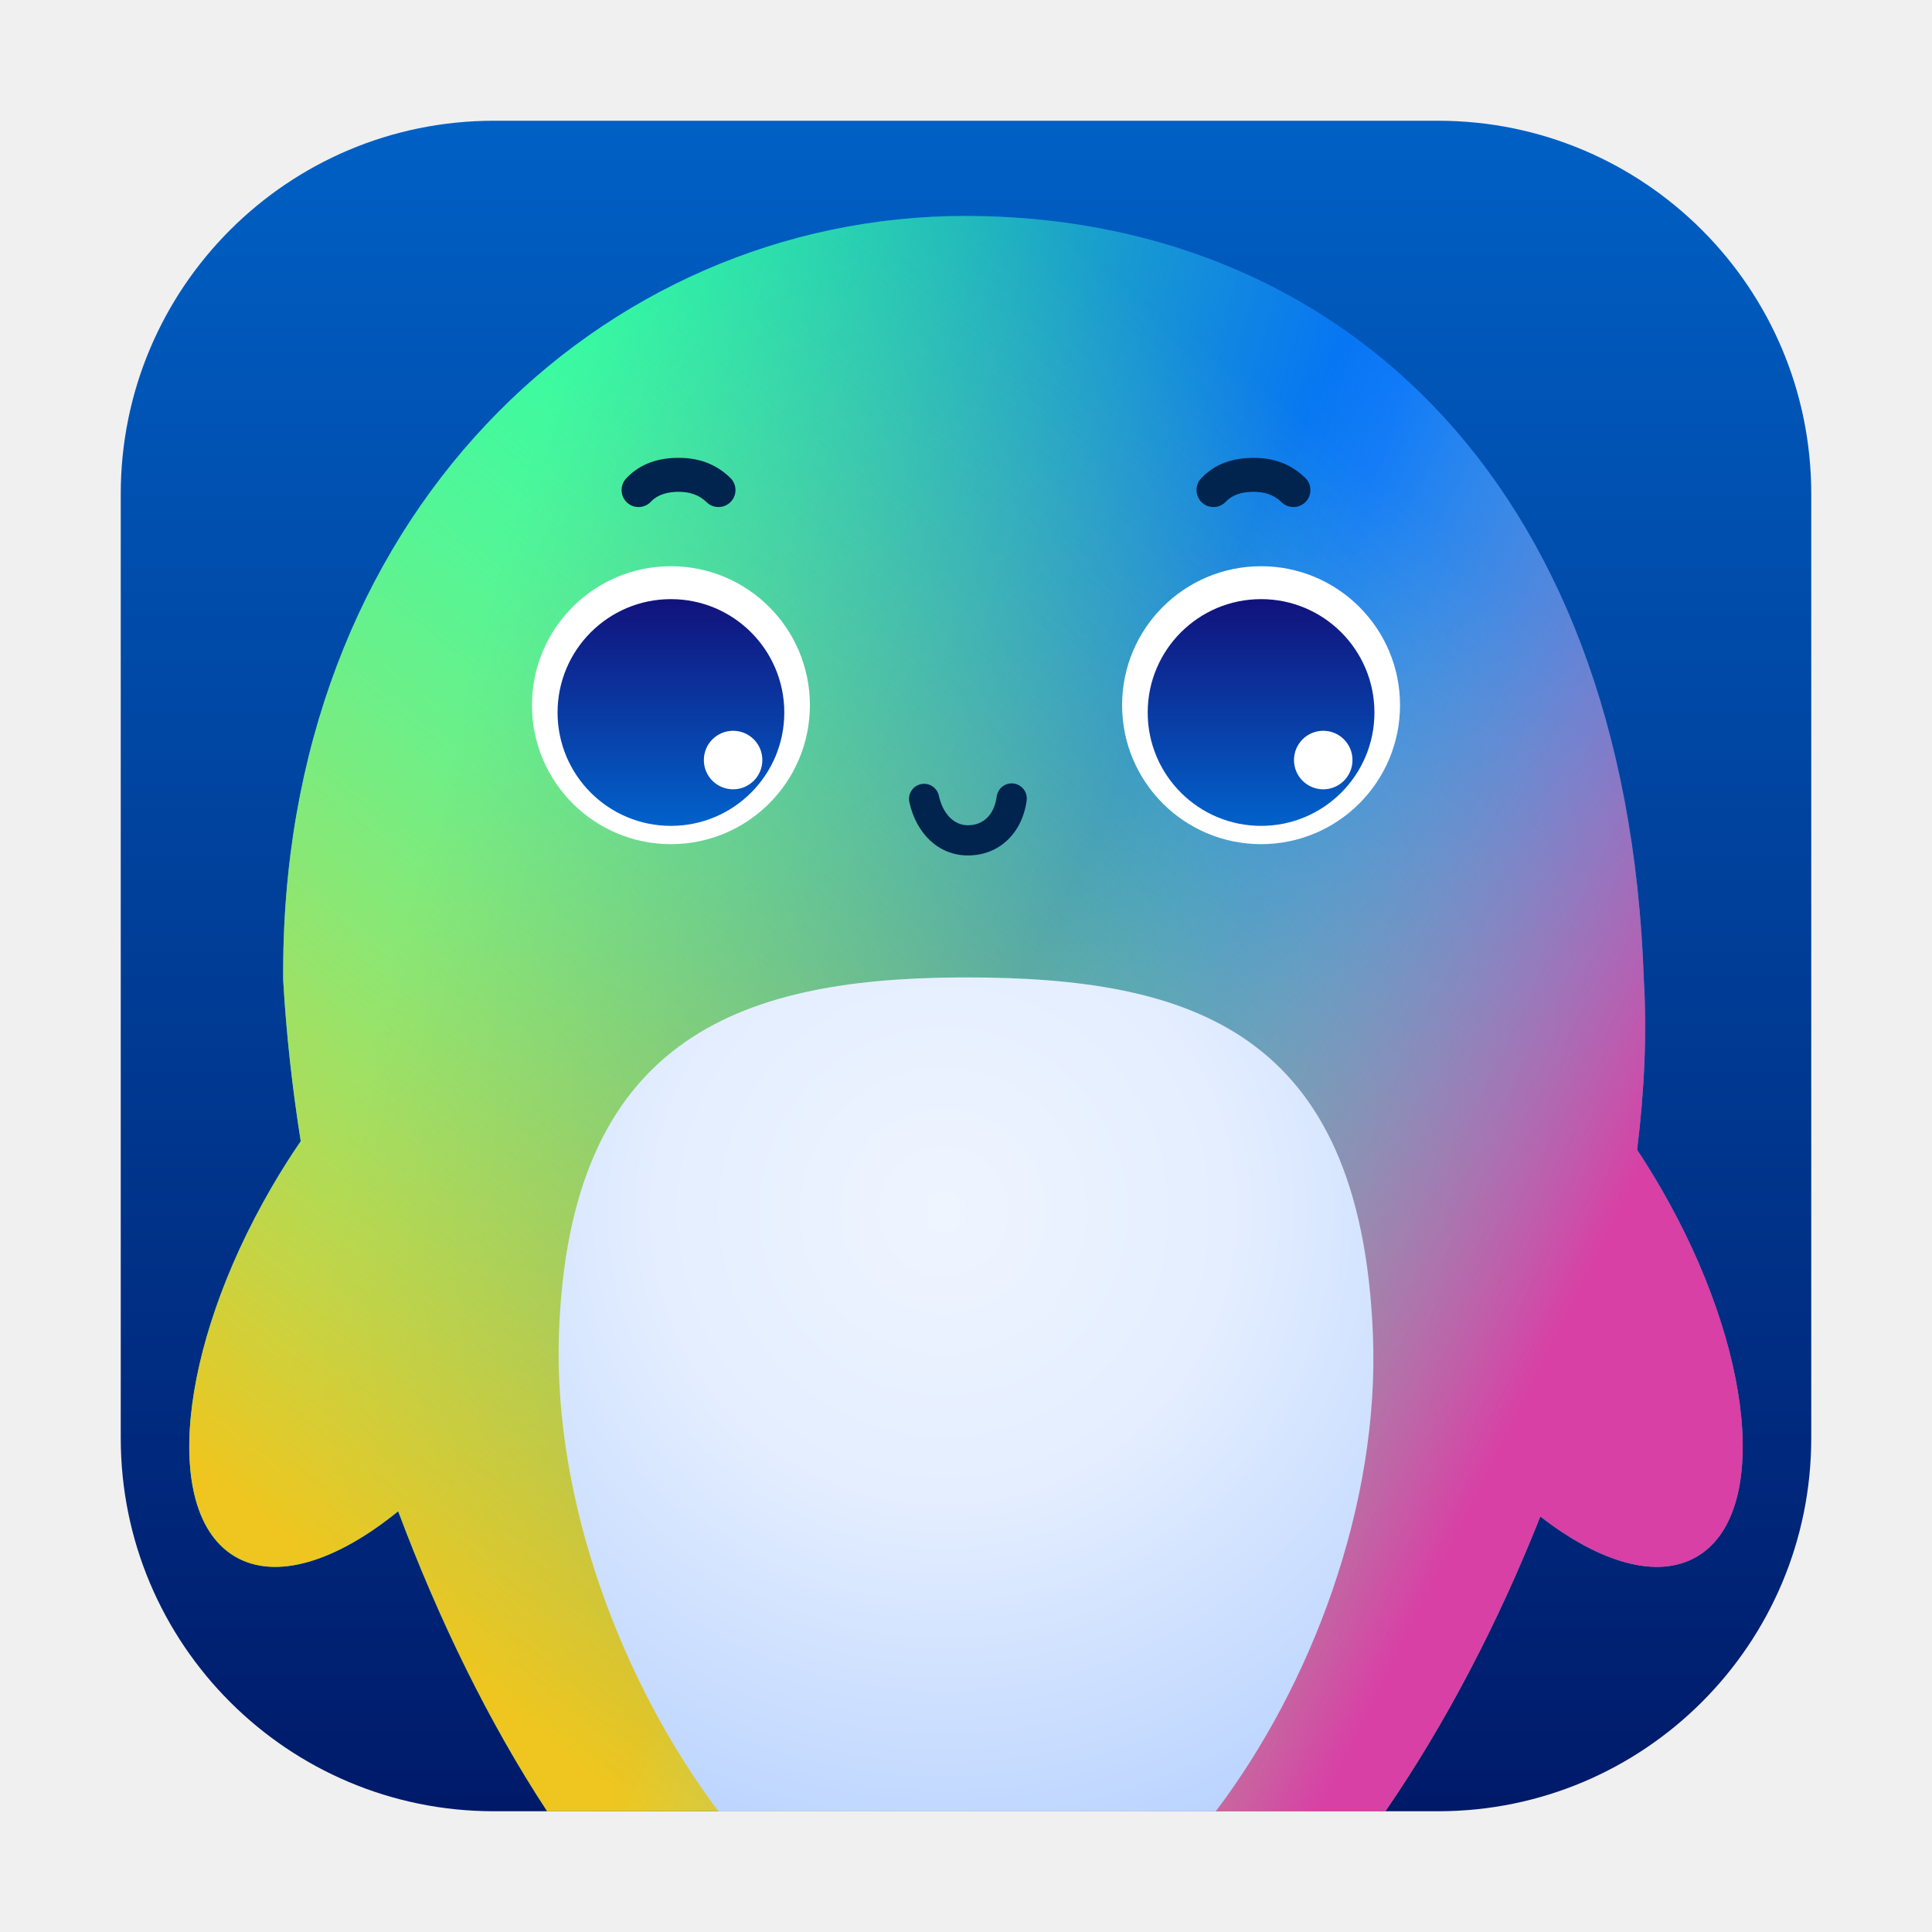
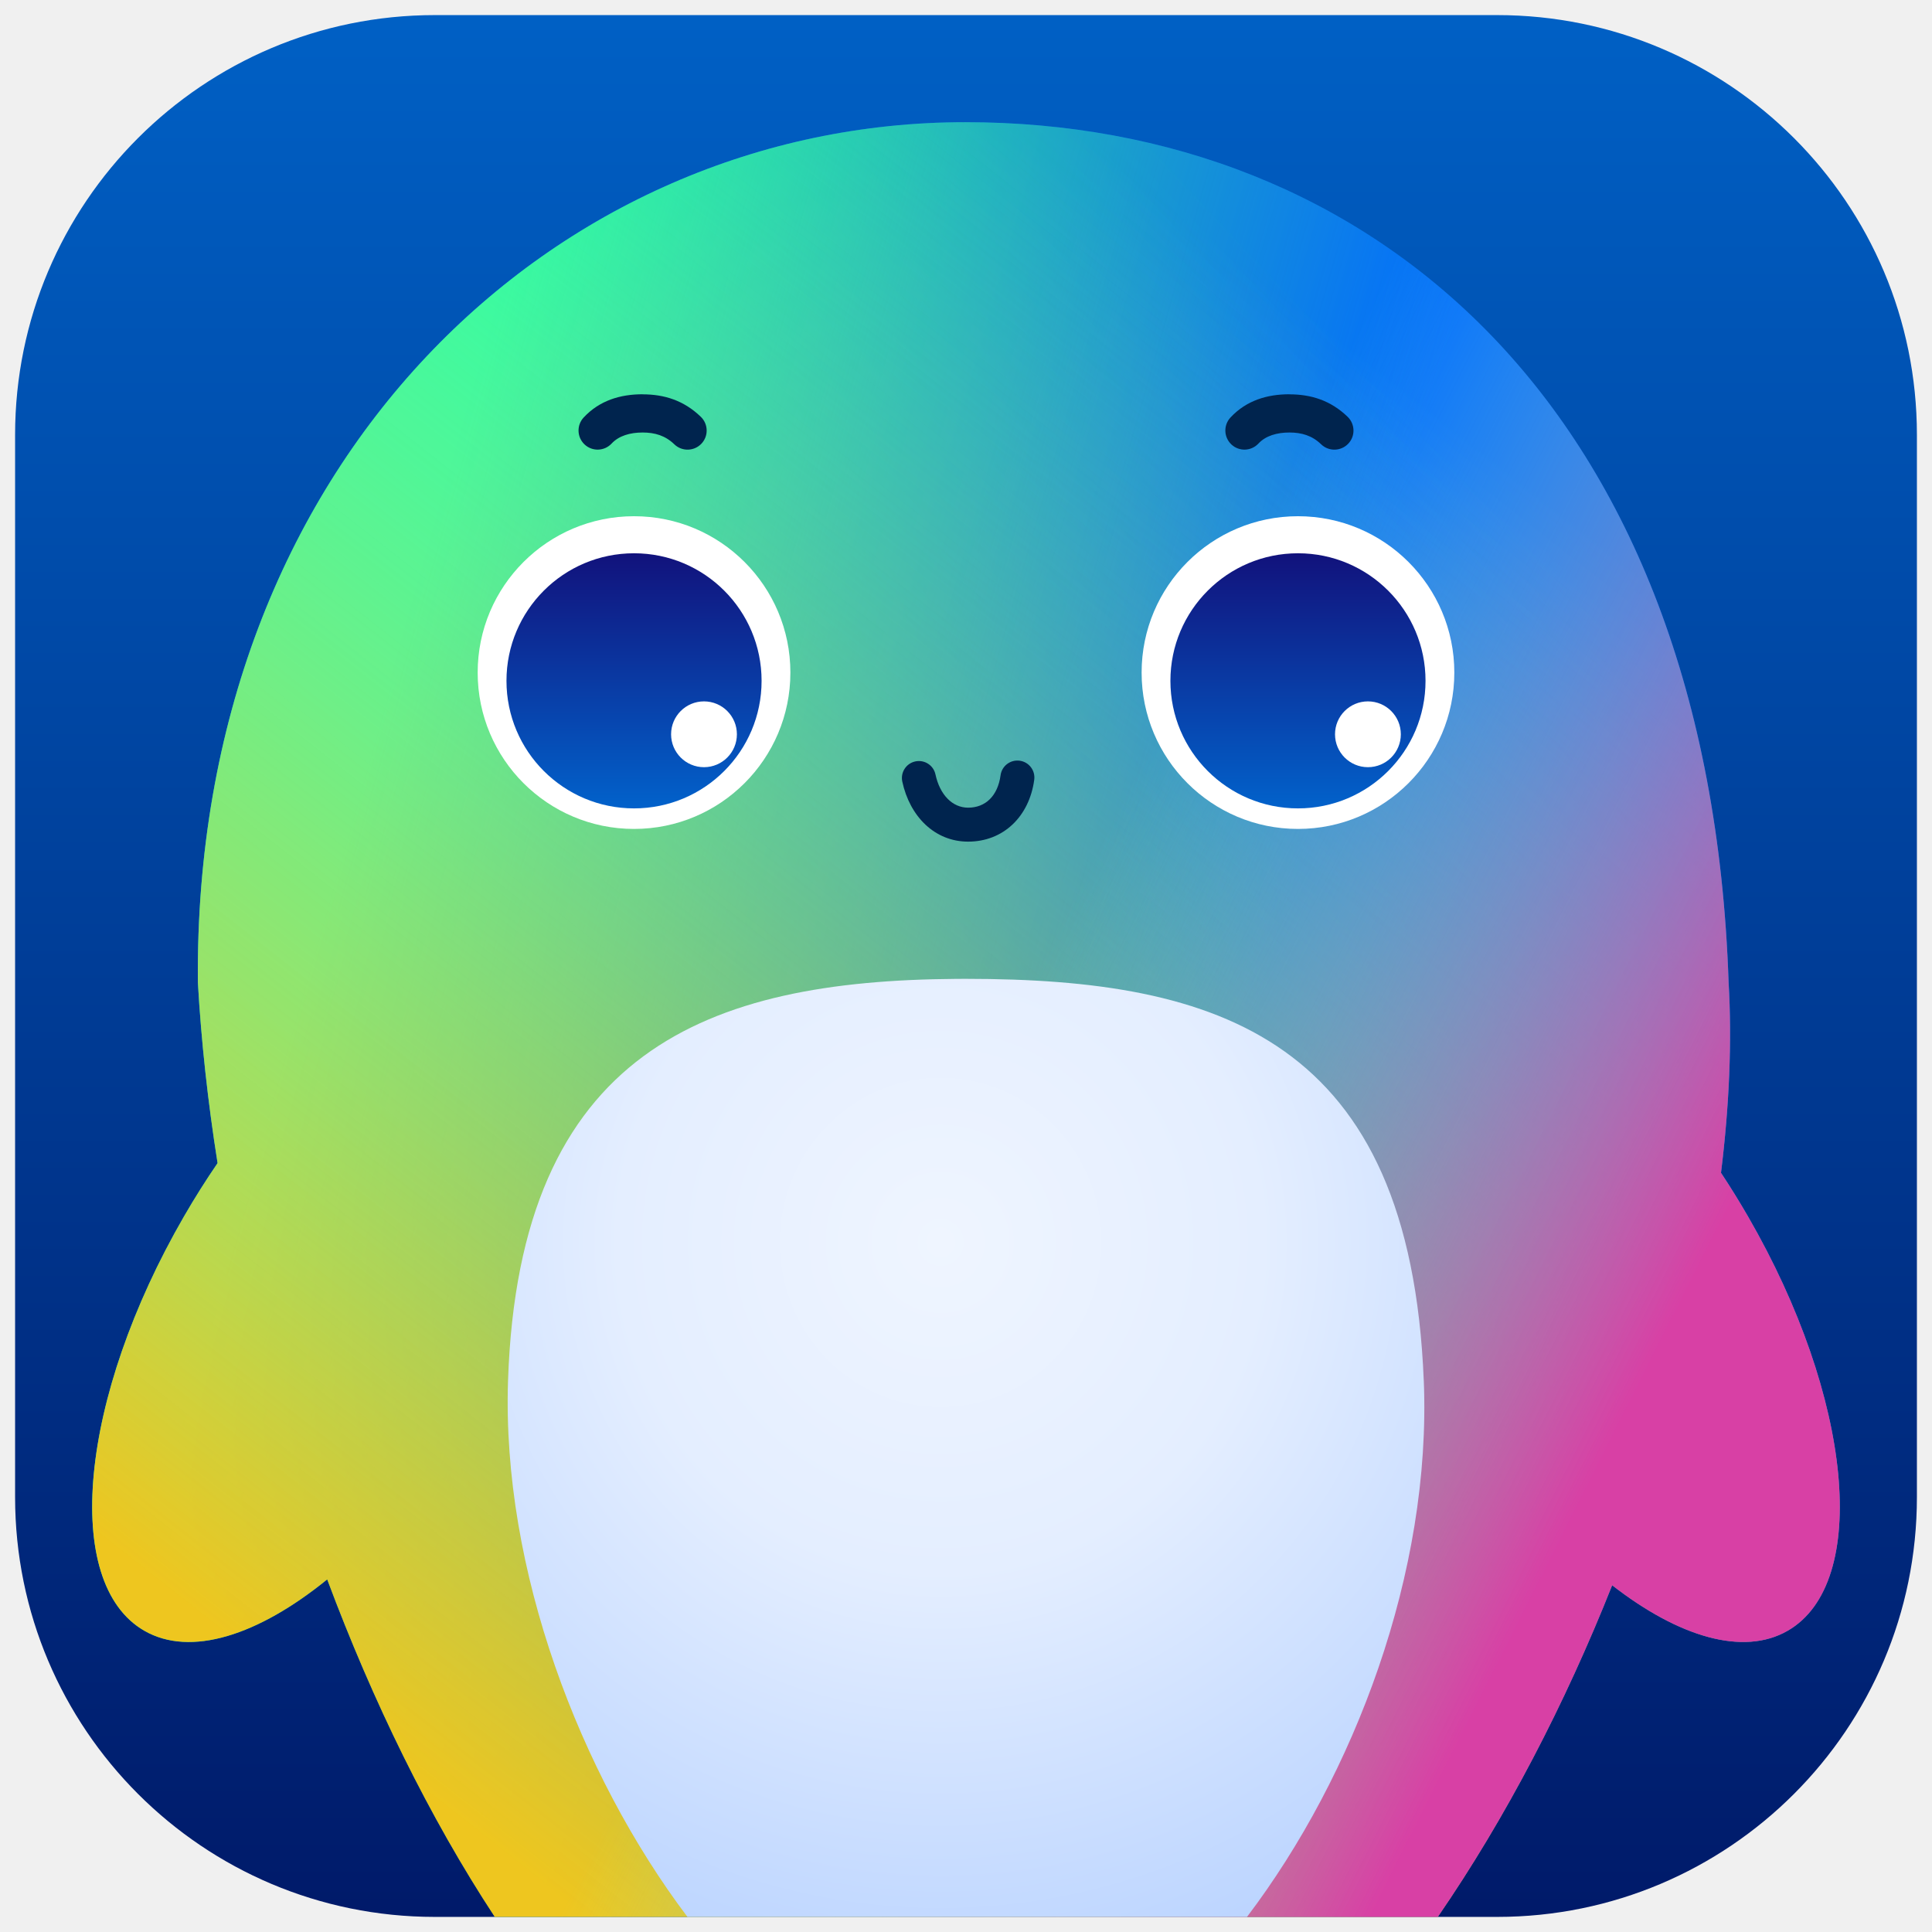
- <svg xmlns="http://www.w3.org/2000/svg" width="64px" height="64px" viewBox="0 0 64 64" version="1.1">
-   <defs>
-     <linearGradient x1="50%" y1="106.871%" x2="50%" y2="-8.082%" id="linearGradient-1">
-       <stop stop-color="#001563" offset="0%" />
-       <stop stop-color="#0065CB" offset="99.076%" />
+ <svg xmlns="http://www.w3.org/2000/svg" xmlns:xlink="http://www.w3.org/1999/xlink" width="512" height="512" viewBox="0 0 512 512" version="1.1" id="svg71">
+   <defs id="defs43">
+     <linearGradient x1="28" y1="59.848" x2="28" y2="-4.526" id="linearGradient-1" gradientUnits="userSpaceOnUse">
+       <stop stop-color="#001563" offset="0%" id="stop4" />
+       <stop stop-color="#0065CB" offset="99.076%" id="stop6" />
    </linearGradient>
-     <linearGradient x1="87.162%" y1="28.255%" x2="24.828%" y2="88.466%" id="linearGradient-2">
-       <stop stop-color="#006CFF" offset="0%" />
-       <stop stop-color="#4B95EA" stop-opacity="0" offset="100%" />
+     <linearGradient x1="0.872" y1="0.283" x2="0.248" y2="0.885" id="linearGradient-2">
+       <stop stop-color="#006CFF" offset="0%" id="stop9" />
+       <stop stop-color="#4B95EA" stop-opacity="0" offset="100%" id="stop11" />
    </linearGradient>
-     <linearGradient x1="66.631%" y1="50%" x2="15.754%" y2="35.096%" id="linearGradient-3">
-       <stop stop-color="#5ADB70" stop-opacity="0" offset="0%" />
-       <stop stop-color="#11FFA4" offset="100%" />
+     <linearGradient x1="0.666" y1="0.5" x2="0.158" y2="0.351" id="linearGradient-3">
+       <stop stop-color="#5ADB70" stop-opacity="0" offset="0%" id="stop14" />
+       <stop stop-color="#11FFA4" offset="100%" id="stop16" />
    </linearGradient>
-     <linearGradient x1="28.101%" y1="100%" x2="86.567%" y2="23.587%" id="linearGradient-4">
-       <stop stop-color="#EEC61F" offset="0%" />
-       <stop stop-color="#8EFFC5" stop-opacity="0" offset="100%" />
+     <linearGradient x1="0.281" y1="1" x2="0.866" y2="0.236" id="linearGradient-4">
+       <stop stop-color="#EEC61F" offset="0%" id="stop19" />
+       <stop stop-color="#8EFFC5" stop-opacity="0" offset="100%" id="stop21" />
    </linearGradient>
-     <linearGradient x1="86.655%" y1="73.976%" x2="50%" y2="54.997%" id="linearGradient-5">
-       <stop stop-color="#D840A5" offset="0%" />
-       <stop stop-color="#8EFFC5" stop-opacity="0" offset="100%" />
+     <linearGradient x1="0.867" y1="0.74" x2="0.5" y2="0.55" id="linearGradient-5">
+       <stop stop-color="#D840A5" offset="0%" id="stop24" />
+       <stop stop-color="#8EFFC5" stop-opacity="0" offset="100%" id="stop26" />
    </linearGradient>
-     <linearGradient x1="50%" y1="109.361%" x2="50%" y2="-8.835%" id="linearGradient-6">
-       <stop stop-color="#0069D2" offset="0%" />
-       <stop stop-color="#130B75" offset="100%" />
+     <linearGradient x1="14.752" y1="45.671" x2="14.752" y2="28.82" id="linearGradient-6" gradientTransform="scale(1.898088,0.5268458)" gradientUnits="userSpaceOnUse">
+       <stop stop-color="#0069D2" offset="0%" id="stop29" />
+       <stop stop-color="#130B75" offset="100%" id="stop31" />
    </linearGradient>
-     <radialGradient cx="47.236%" cy="28.101%" fx="47.236%" fy="28.101%" r="85.809%" gradientTransform="translate(0.472364,0.281009),scale(1,0.977149),rotate(90),translate(-0.472364,-0.281009)" id="radialGradient-7">
-       <stop stop-color="#EFF5FF" offset="0%" />
-       <stop stop-color="#E4EEFF" offset="40.913%" />
-       <stop stop-color="#B6D1FF" offset="100%" />
-       <stop stop-color="#B6D1FF" offset="100%" />
+     <radialGradient cx="27.571" cy="35.725" fx="27.571" fy="35.725" r="23.43" gradientTransform="scale(0.9885087,1.011625)" id="radialGradient-7" gradientUnits="userSpaceOnUse">
+       <stop stop-color="#EFF5FF" offset="0%" id="stop34" />
+       <stop stop-color="#E4EEFF" offset="40.913%" id="stop36" />
+       <stop stop-color="#B6D1FF" offset="100%" id="stop38" />
+       <stop stop-color="#B6D1FF" offset="100%" id="stop40" />
    </radialGradient>
+     <linearGradient xlink:href="#linearGradient-2" id="linearGradient479" x1="45.454" y1="14.735" x2="12.948" y2="46.134" gradientTransform="scale(0.9867784,1.013399)" gradientUnits="userSpaceOnUse" />
+     <linearGradient xlink:href="#linearGradient-2" id="linearGradient481" x1="45.454" y1="14.735" x2="12.948" y2="46.134" gradientTransform="scale(0.9867784,1.013399)" gradientUnits="userSpaceOnUse" />
+     <linearGradient xlink:href="#linearGradient-3" id="linearGradient483" x1="34.747" y1="26.074" x2="8.215" y2="18.302" gradientTransform="scale(0.9867784,1.013399)" gradientUnits="userSpaceOnUse" />
+     <linearGradient xlink:href="#linearGradient-3" id="linearGradient485" x1="34.747" y1="26.074" x2="8.215" y2="18.302" gradientTransform="scale(0.9867784,1.013399)" gradientUnits="userSpaceOnUse" />
+     <linearGradient xlink:href="#linearGradient-4" id="linearGradient487" x1="14.654" y1="52.149" x2="45.144" y2="12.3" gradientTransform="scale(0.9867784,1.013399)" gradientUnits="userSpaceOnUse" />
+     <linearGradient xlink:href="#linearGradient-4" id="linearGradient489" x1="14.654" y1="52.149" x2="45.144" y2="12.3" gradientTransform="scale(0.9867784,1.013399)" gradientUnits="userSpaceOnUse" />
+     <linearGradient xlink:href="#linearGradient-5" id="linearGradient491" x1="45.189" y1="38.578" x2="26.074" y2="28.68" gradientTransform="scale(0.9867784,1.013399)" gradientUnits="userSpaceOnUse" />
+     <linearGradient xlink:href="#linearGradient-5" id="linearGradient493" x1="45.189" y1="38.578" x2="26.074" y2="28.68" gradientTransform="scale(0.9867784,1.013399)" gradientUnits="userSpaceOnUse" />
  </defs>
-   <g id="UosAiAssistant" stroke="none" stroke-width="1" fill="none" fill-rule="evenodd">
-     <g transform="translate(4, 4)">
-       <path d="M12.36,0 L43.64,0 C50.466,0 56,5.534 56,12.36 L56,43.64 C56,50.466 50.466,56 43.64,56 L12.36,56 C5.534,56 0,50.466 0,43.64 L0,12.36 C0,5.534 5.534,0 12.36,0 Z" id="蒙版" fill="url(#linearGradient-1)" fill-rule="nonzero" />
-       <g id="路径" transform="translate(2.27027, 3.153153)">
-         <g id="path-7-link" fill="url(#linearGradient-2)">
-           <path d="M25.709,-1.33226763e-15 C37.638,-1.33226763e-15 47.613,8.325 48.185,25.328 C48.287,27.074 48.205,28.964 47.961,30.936 C48.234,31.349 48.501,31.779 48.758,32.224 C51.839,37.555 52.362,43.015 49.926,44.42 C48.614,45.176 46.713,44.603 44.755,43.081 C43.371,46.571 41.627,49.932 39.62,52.848 L11.853,52.846 C9.93,49.916 8.267,46.511 6.92,42.909 C4.888,44.559 2.894,45.204 1.534,44.42 C-0.903,43.015 -0.38,37.555 2.701,32.224 C3.018,31.676 3.349,31.151 3.692,30.651 C3.405,28.839 3.21,27.054 3.112,25.328 C2.975,9.973 13.655,-1.33226763e-15 25.709,-1.33226763e-15 Z" id="path-7" />
+   <g id="UosAiAssistant" stroke="none" stroke-width="1" fill="none" fill-rule="evenodd" transform="matrix(9,0,0,9,-32,-32)">
+     <g transform="translate(4,4)" id="g68">
+       <path d="M 12.36,0 H 43.64 C 50.466,0 56,5.534 56,12.36 V 43.64 C 56,50.466 50.466,56 43.64,56 H 12.36 C 5.534,56 0,50.466 0,43.64 V 12.36 C 0,5.534 5.534,0 12.36,0 Z" id="蒙版" fill="url(#linearGradient-1)" fill-rule="nonzero" style="fill:url(#linearGradient-1)" />
+       <g id="路径" transform="translate(2.27027,3.153153)">
+         <g id="path-7-link" fill="url(#linearGradient-2)" style="fill:url(#linearGradient481)">
+           <path d="m 25.709,0 c 11.929,0 21.904,8.325 22.476,25.328 0.102,1.745 0.02,3.635 -0.224,5.608 0.274,0.413 0.54,0.843 0.797,1.288 3.081,5.331 3.604,10.791 1.168,12.196 -1.312,0.756 -3.213,0.183 -5.17,-1.339 -1.384,3.49 -3.129,6.85 -5.135,9.766 l -27.768,-0.002 C 9.93,49.916 8.267,46.511 6.92,42.909 4.888,44.559 2.894,45.204 1.534,44.42 -0.903,43.015 -0.38,37.555 2.701,32.224 3.018,31.676 3.349,31.151 3.692,30.651 3.405,28.839 3.21,27.054 3.112,25.328 2.975,9.973 13.655,0 25.709,0 Z" id="path-7" style="fill:url(#linearGradient479)" />
        </g>
-         <g id="path-7-link" fill="url(#linearGradient-3)">
-           <path d="M25.709,-1.33226763e-15 C37.638,-1.33226763e-15 47.613,8.325 48.185,25.328 C48.287,27.074 48.205,28.964 47.961,30.936 C48.234,31.349 48.501,31.779 48.758,32.224 C51.839,37.555 52.362,43.015 49.926,44.42 C48.614,45.176 46.713,44.603 44.755,43.081 C43.371,46.571 41.627,49.932 39.62,52.848 L11.853,52.846 C9.93,49.916 8.267,46.511 6.92,42.909 C4.888,44.559 2.894,45.204 1.534,44.42 C-0.903,43.015 -0.38,37.555 2.701,32.224 C3.018,31.676 3.349,31.151 3.692,30.651 C3.405,28.839 3.21,27.054 3.112,25.328 C2.975,9.973 13.655,-1.33226763e-15 25.709,-1.33226763e-15 Z" id="path-7" />
+         <g id="g50" fill="url(#linearGradient-3)" style="fill:url(#linearGradient485)">
+           <path d="m 25.709,0 c 11.929,0 21.904,8.325 22.476,25.328 0.102,1.745 0.02,3.635 -0.224,5.608 0.274,0.413 0.54,0.843 0.797,1.288 3.081,5.331 3.604,10.791 1.168,12.196 -1.312,0.756 -3.213,0.183 -5.17,-1.339 -1.384,3.49 -3.129,6.85 -5.135,9.766 l -27.768,-0.002 C 9.93,49.916 8.267,46.511 6.92,42.909 4.888,44.559 2.894,45.204 1.534,44.42 -0.903,43.015 -0.38,37.555 2.701,32.224 3.018,31.676 3.349,31.151 3.692,30.651 3.405,28.839 3.21,27.054 3.112,25.328 2.975,9.973 13.655,0 25.709,0 Z" id="path48" style="fill:url(#linearGradient483)" />
        </g>
-         <g id="path-7-link" fill="url(#linearGradient-4)">
-           <path d="M25.709,-1.33226763e-15 C37.638,-1.33226763e-15 47.613,8.325 48.185,25.328 C48.287,27.074 48.205,28.964 47.961,30.936 C48.234,31.349 48.501,31.779 48.758,32.224 C51.839,37.555 52.362,43.015 49.926,44.42 C48.614,45.176 46.713,44.603 44.755,43.081 C43.371,46.571 41.627,49.932 39.62,52.848 L11.853,52.846 C9.93,49.916 8.267,46.511 6.92,42.909 C4.888,44.559 2.894,45.204 1.534,44.42 C-0.903,43.015 -0.38,37.555 2.701,32.224 C3.018,31.676 3.349,31.151 3.692,30.651 C3.405,28.839 3.21,27.054 3.112,25.328 C2.975,9.973 13.655,-1.33226763e-15 25.709,-1.33226763e-15 Z" id="path-7" />
+         <g id="g54" fill="url(#linearGradient-4)" style="fill:url(#linearGradient489)">
+           <path d="m 25.709,0 c 11.929,0 21.904,8.325 22.476,25.328 0.102,1.745 0.02,3.635 -0.224,5.608 0.274,0.413 0.54,0.843 0.797,1.288 3.081,5.331 3.604,10.791 1.168,12.196 -1.312,0.756 -3.213,0.183 -5.17,-1.339 -1.384,3.49 -3.129,6.85 -5.135,9.766 l -27.768,-0.002 C 9.93,49.916 8.267,46.511 6.92,42.909 4.888,44.559 2.894,45.204 1.534,44.42 -0.903,43.015 -0.38,37.555 2.701,32.224 3.018,31.676 3.349,31.151 3.692,30.651 3.405,28.839 3.21,27.054 3.112,25.328 2.975,9.973 13.655,0 25.709,0 Z" id="path52" style="fill:url(#linearGradient487)" />
        </g>
-         <g id="path-7-link" fill="url(#linearGradient-5)">
-           <path d="M25.709,-1.33226763e-15 C37.638,-1.33226763e-15 47.613,8.325 48.185,25.328 C48.287,27.074 48.205,28.964 47.961,30.936 C48.234,31.349 48.501,31.779 48.758,32.224 C51.839,37.555 52.362,43.015 49.926,44.42 C48.614,45.176 46.713,44.603 44.755,43.081 C43.371,46.571 41.627,49.932 39.62,52.848 L11.853,52.846 C9.93,49.916 8.267,46.511 6.92,42.909 C4.888,44.559 2.894,45.204 1.534,44.42 C-0.903,43.015 -0.38,37.555 2.701,32.224 C3.018,31.676 3.349,31.151 3.692,30.651 C3.405,28.839 3.21,27.054 3.112,25.328 C2.975,9.973 13.655,-1.33226763e-15 25.709,-1.33226763e-15 Z" id="path-7" />
+         <g id="g58" fill="url(#linearGradient-5)" style="fill:url(#linearGradient493)">
+           <path d="m 25.709,0 c 11.929,0 21.904,8.325 22.476,25.328 0.102,1.745 0.02,3.635 -0.224,5.608 0.274,0.413 0.54,0.843 0.797,1.288 3.081,5.331 3.604,10.791 1.168,12.196 -1.312,0.756 -3.213,0.183 -5.17,-1.339 -1.384,3.49 -3.129,6.85 -5.135,9.766 l -27.768,-0.002 C 9.93,49.916 8.267,46.511 6.92,42.909 4.888,44.559 2.894,45.204 1.534,44.42 -0.903,43.015 -0.38,37.555 2.701,32.224 3.018,31.676 3.349,31.151 3.692,30.651 3.405,28.839 3.21,27.054 3.112,25.328 2.975,9.973 13.655,0 25.709,0 Z" id="path56" style="fill:url(#linearGradient491)" />
        </g>
      </g>
-       <path d="M37.775,23.964 C40.317,23.964 42.378,21.903 42.378,19.36 C42.378,16.818 40.317,14.757 37.775,14.757 C35.232,14.757 33.171,16.818 33.171,19.36 C33.171,21.903 35.232,23.964 37.775,23.964 Z M18.225,23.964 C20.768,23.964 22.829,21.903 22.829,19.36 C22.829,16.818 20.768,14.757 18.225,14.757 C15.683,14.757 13.622,16.818 13.622,19.36 C13.622,21.903 15.683,23.964 18.225,23.964 Z" id="形状结合" fill="#FFFFFF" fill-rule="nonzero" />
-       <path d="M37.775,15.847 C39.849,15.847 41.53,17.529 41.53,19.603 C41.53,21.677 39.849,23.358 37.775,23.358 C35.701,23.358 34.019,21.677 34.019,19.603 C34.019,17.529 35.701,15.847 37.775,15.847 Z M39.834,20.208 C39.299,20.208 38.865,20.642 38.865,21.178 C38.865,21.713 39.299,22.147 39.834,22.147 C40.37,22.147 40.803,21.713 40.803,21.178 C40.803,20.642 40.37,20.208 39.834,20.208 Z M18.225,15.847 C20.299,15.847 21.981,17.529 21.981,19.603 C21.981,21.677 20.299,23.358 18.225,23.358 C16.151,23.358 14.47,21.677 14.47,19.603 C14.47,17.529 16.151,15.847 18.225,15.847 Z M20.285,20.208 C19.749,20.208 19.316,20.642 19.316,21.178 C19.316,21.713 19.749,22.147 20.285,22.147 C20.82,22.147 21.254,21.713 21.254,21.178 C21.254,20.642 20.82,20.208 20.285,20.208 Z" id="形状结合" fill="url(#linearGradient-6)" fill-rule="nonzero" />
-       <path d="M18.477,11.167 C19.106,11.167 19.686,11.34 20.193,11.83 C20.416,12.046 20.422,12.402 20.206,12.625 C19.99,12.849 19.634,12.855 19.411,12.639 C19.147,12.384 18.841,12.292 18.477,12.292 C18.107,12.292 17.778,12.388 17.565,12.617 C17.353,12.845 16.997,12.858 16.77,12.646 C16.543,12.434 16.53,12.078 16.741,11.851 C17.21,11.347 17.825,11.167 18.477,11.167 Z M28.063,24.338 C27.076,24.338 26.345,23.594 26.124,22.57 C26.066,22.3 26.237,22.034 26.507,21.976 C26.777,21.917 27.043,22.089 27.101,22.359 C27.232,22.961 27.601,23.338 28.063,23.338 C28.575,23.338 28.936,22.991 29.018,22.383 C29.055,22.11 29.307,21.918 29.581,21.955 C29.854,21.992 30.046,22.244 30.009,22.518 C29.862,23.603 29.096,24.338 28.063,24.338 Z M37.523,11.167 C38.151,11.167 38.731,11.34 39.238,11.83 C39.461,12.046 39.467,12.402 39.251,12.625 C39.035,12.849 38.679,12.855 38.456,12.639 C38.192,12.384 37.886,12.292 37.523,12.292 C37.152,12.292 36.823,12.388 36.61,12.617 C36.398,12.845 36.042,12.858 35.815,12.646 C35.588,12.434 35.575,12.078 35.786,11.851 C36.255,11.347 36.87,11.167 37.523,11.167 Z" id="形状结合" fill="#00244E" fill-rule="nonzero" />
-       <path d="M41.48,40.208 C41.708,45.854 39.432,51.834 36.274,56.001 L19.798,56.001 C16.626,51.795 14.329,45.765 14.515,40.208 C14.841,30.469 20.41,28.429 27.719,28.379 L27.997,28.378 C35.444,28.378 41.073,30.131 41.48,40.208 Z" id="形状结合" fill="url(#radialGradient-7)" fill-rule="nonzero" />
+       <path d="m 37.775,23.964 c 2.542,0 4.604,-2.061 4.604,-4.604 0,-2.542 -2.061,-4.604 -4.604,-4.604 -2.542,0 -4.604,2.061 -4.604,4.604 0,2.542 2.061,4.604 4.604,4.604 z m -19.55,0 c 2.542,0 4.604,-2.061 4.604,-4.604 0,-2.542 -2.061,-4.604 -4.604,-4.604 -2.542,0 -4.604,2.061 -4.604,4.604 0,2.542 2.061,4.604 4.604,4.604 z" id="形状结合" fill="#ffffff" fill-rule="nonzero" />
+       <path d="m 37.775,15.847 c 2.074,0 3.756,1.681 3.756,3.756 0,2.074 -1.681,3.756 -3.756,3.756 -2.074,0 -3.756,-1.681 -3.756,-3.756 0,-2.074 1.681,-3.756 3.756,-3.756 z m 2.06,4.361 c -0.535,0 -0.969,0.434 -0.969,0.969 0,0.535 0.434,0.969 0.969,0.969 0.535,0 0.969,-0.434 0.969,-0.969 0,-0.535 -0.434,-0.969 -0.969,-0.969 z M 18.225,15.847 c 2.074,0 3.756,1.681 3.756,3.756 0,2.074 -1.681,3.756 -3.756,3.756 -2.074,0 -3.756,-1.681 -3.756,-3.756 0,-2.074 1.681,-3.756 3.756,-3.756 z m 2.06,4.361 c -0.535,0 -0.969,0.434 -0.969,0.969 0,0.535 0.434,0.969 0.969,0.969 0.535,0 0.969,-0.434 0.969,-0.969 0,-0.535 -0.434,-0.969 -0.969,-0.969 z" id="path62" fill="url(#linearGradient-6)" fill-rule="nonzero" style="fill:url(#linearGradient-6)" />
+       <path d="m 18.477,11.167 c 0.628,0 1.209,0.173 1.715,0.662 0.223,0.216 0.23,0.572 0.014,0.795 -0.216,0.223 -0.572,0.23 -0.795,0.014 -0.264,-0.255 -0.57,-0.347 -0.933,-0.347 -0.371,0 -0.699,0.096 -0.913,0.325 -0.212,0.227 -0.568,0.24 -0.795,0.028 -0.227,-0.212 -0.24,-0.568 -0.028,-0.795 0.469,-0.504 1.083,-0.684 1.736,-0.684 z m 9.586,13.171 c -0.987,0 -1.718,-0.744 -1.939,-1.768 -0.058,-0.27 0.113,-0.536 0.383,-0.594 0.27,-0.058 0.536,0.113 0.594,0.383 0.13,0.603 0.5,0.979 0.962,0.979 0.511,0 0.873,-0.347 0.955,-0.955 0.037,-0.274 0.289,-0.465 0.563,-0.428 0.274,0.037 0.465,0.289 0.428,0.563 -0.147,1.085 -0.913,1.82 -1.946,1.82 z M 37.523,11.167 c 0.628,0 1.209,0.173 1.715,0.662 0.223,0.216 0.23,0.572 0.014,0.795 -0.216,0.223 -0.572,0.23 -0.795,0.014 -0.264,-0.255 -0.57,-0.347 -0.933,-0.347 -0.371,0 -0.699,0.096 -0.913,0.325 -0.212,0.227 -0.568,0.24 -0.795,0.028 -0.227,-0.212 -0.24,-0.568 -0.028,-0.795 0.469,-0.504 1.083,-0.684 1.736,-0.684 z" id="path64" fill="#00244e" fill-rule="nonzero" />
+       <path d="m 41.48,40.208 c 0.228,5.646 -2.048,11.626 -5.206,15.792 H 19.798 c -3.172,-4.206 -5.469,-10.236 -5.283,-15.792 0.326,-9.739 5.894,-11.779 13.204,-11.829 l 0.278,-9.34e-4 c 7.446,0 13.075,1.752 13.482,11.83 z" id="path66" fill="url(#radialGradient-7)" fill-rule="nonzero" style="fill:url(#radialGradient-7)" />
    </g>
  </g>
</svg>
